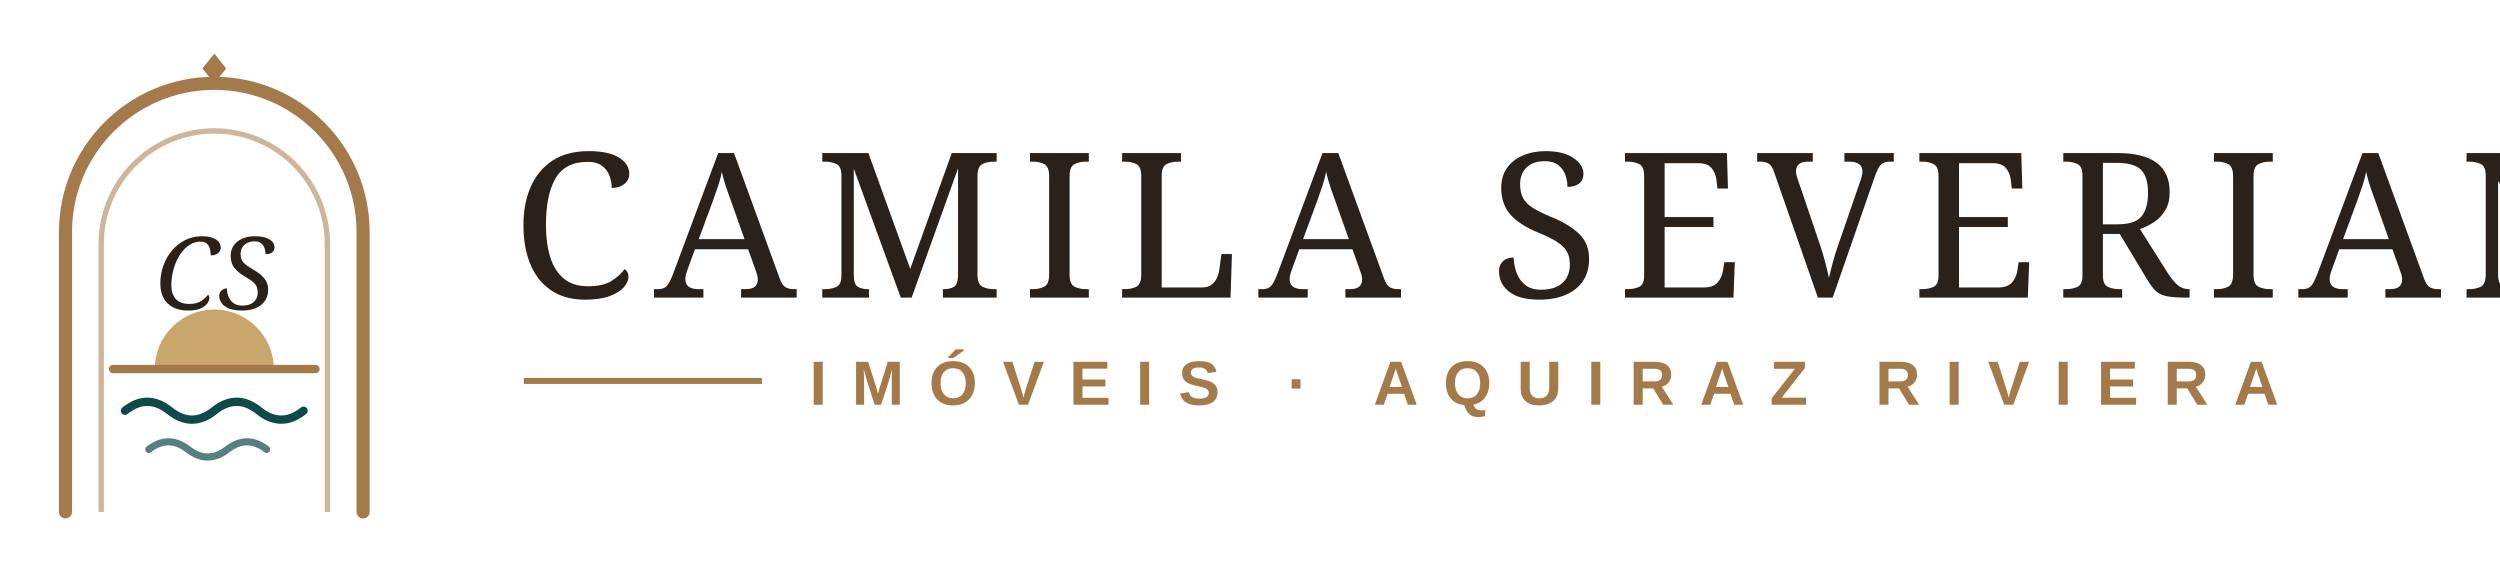
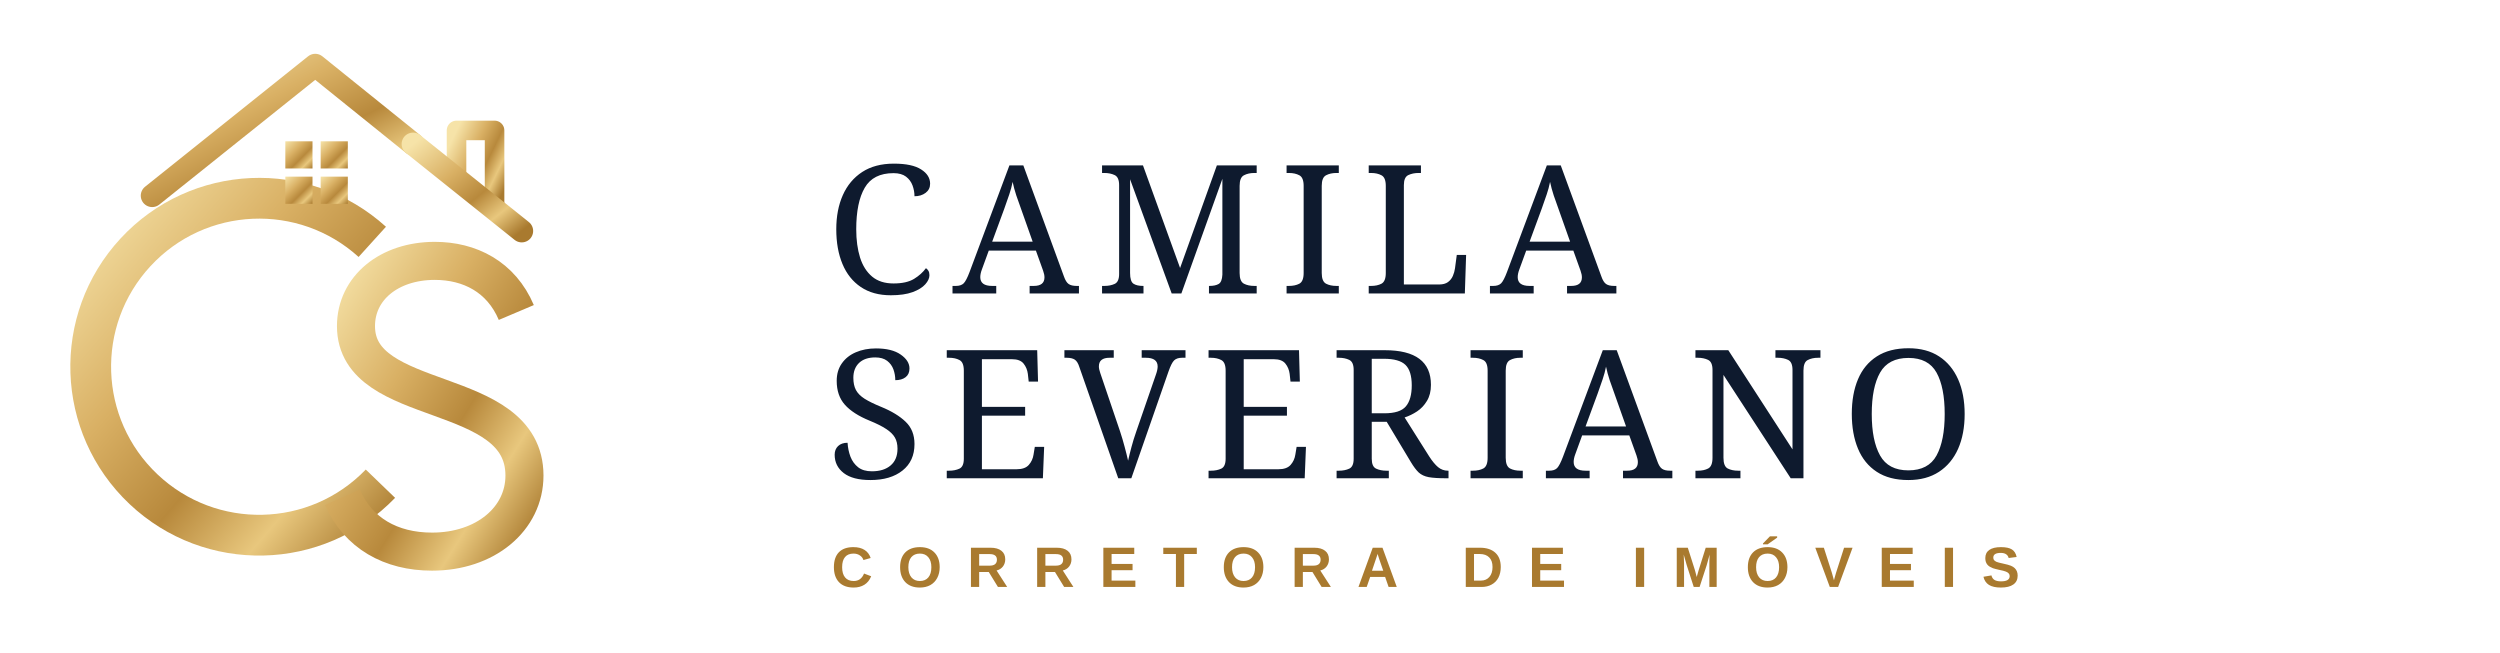
- <svg xmlns="http://www.w3.org/2000/svg" viewBox="0 0 420 96" fill="none" role="img" aria-label="Camila Severiano Imóveis">
-   <g transform="translate(4 8)">
-     <path d="M7 78V31a25 25 0 0 1 50 0v47" stroke="#A47A4A" stroke-width="2.2" stroke-linecap="round" />
-     <path d="M13 78V33a19 19 0 0 1 38 0v45" stroke="#A47A4A" stroke-width="0.9" opacity=".55" />
-     <path d="M30 3.5l2-2.5 2 2.5-2 2.5z" fill="#A47A4A" />
-     <path d="M22 54a10 10 0 0 1 20 0z" fill="#C9A66B" />
-     <path d="M15 54h34" stroke="#A47A4A" stroke-width="1.4" stroke-linecap="round" />
-     <path d="M17 61c2.5-2 5-2 7.5 0s5 2 7.5 0 5-2 7.5 0 5 2 7.5 0" stroke="#0E4A48" stroke-width="1.4" stroke-linecap="round" />
-     <path d="M21 67.5c2.2-1.7 4.4-1.7 6.6 0s4.4 1.7 6.6 0 4.4-1.7 6.6 0" stroke="#0E4A48" stroke-width="1.2" stroke-linecap="round" opacity=".7" />
-     <text x="32" y="44" text-anchor="middle" font-family="'Cormorant Garamond', Georgia, serif" font-size="17" font-style="italic" fill="#2A211B">CS</text>
+ <svg xmlns="http://www.w3.org/2000/svg" viewBox="0 0 460 120" role="img" aria-label="Camila Severiano Corretora de Imóveis">
+   <g transform="translate(0 6)">
+     <defs>
+       <linearGradient id="g" x1="0" y1="0" x2="1" y2="1">
+         <stop offset="0" stop-color="#F6E3A8" />
+         <stop offset=".35" stop-color="#D9B064" />
+         <stop offset=".6" stop-color="#B8893C" />
+         <stop offset=".8" stop-color="#E8C77D" />
+         <stop offset="1" stop-color="#A97A2F" />
+       </linearGradient>
+     </defs>
+     <path d="M68.5 38.5A31 31 0 1 0 70 83" fill="none" stroke="url(#g)" stroke-width="7.5" />
+     <path d="M28 30 58 6l18 14.5" fill="none" stroke="url(#g)" stroke-width="4.2" stroke-linecap="round" stroke-linejoin="round" />
+     <path d="M84 27v-9h7v14.5" fill="none" stroke="url(#g)" stroke-width="3.6" stroke-linejoin="round" />
+     <path d="M76 20.5 96 36.5" fill="none" stroke="url(#g)" stroke-width="4.2" stroke-linecap="round" />
+     <g fill="url(#g)">
+       <rect x="52.5" y="20" width="5" height="5" />
+       <rect x="59" y="20" width="5" height="5" />
+       <rect x="52.5" y="26.5" width="5" height="5" />
+       <rect x="59" y="26.5" width="5" height="5" />
+     </g>
+     <path d="M95 51.5c-2.8-6.6-8.6-9.5-15-9.5-8.4 0-14.5 5-14.5 12 0 15.5 31 10.5 31 27.5 0 8-7.2 14-17 14-7.6 0-13.6-3.4-16.5-10" fill="none" stroke="url(#g)" stroke-width="7" stroke-linecap="butt" />
  </g>
-   <text x="86" y="50" font-family="'Cormorant Garamond', Georgia, serif" font-size="34" font-weight="500" fill="#2A211B" letter-spacing="3">CAMILA SEVERIANO</text>
-   <path d="M88 64h40" stroke="#A47A4A" stroke-width="1" />
-   <text x="136" y="68" font-family="Manrope, 'Helvetica Neue', Arial, sans-serif" font-size="10.5" font-weight="600" fill="#A47A4A" letter-spacing="4.2">IMÓVEIS · AQUIRAZ RIVIERA</text>
+   <path d="M134 22v76" stroke="url(#g)" stroke-width="1.6" />
+   <text x="152" y="54" font-family="Cinzel, 'Trajan Pro', Georgia, serif" font-size="33" font-weight="500" fill="#0E1A2E" letter-spacing="3">CAMILA</text>
+   <text x="152" y="88" font-family="Cinzel, 'Trajan Pro', Georgia, serif" font-size="33" font-weight="500" fill="#0E1A2E" letter-spacing="3">SEVERIANO</text>
+   <text x="153" y="108" font-family="Manrope, 'Helvetica Neue', Arial, sans-serif" font-size="10.5" font-weight="600" fill="#A97A2F" letter-spacing="4.6">CORRETORA DE IMÓVEIS</text>
</svg>
